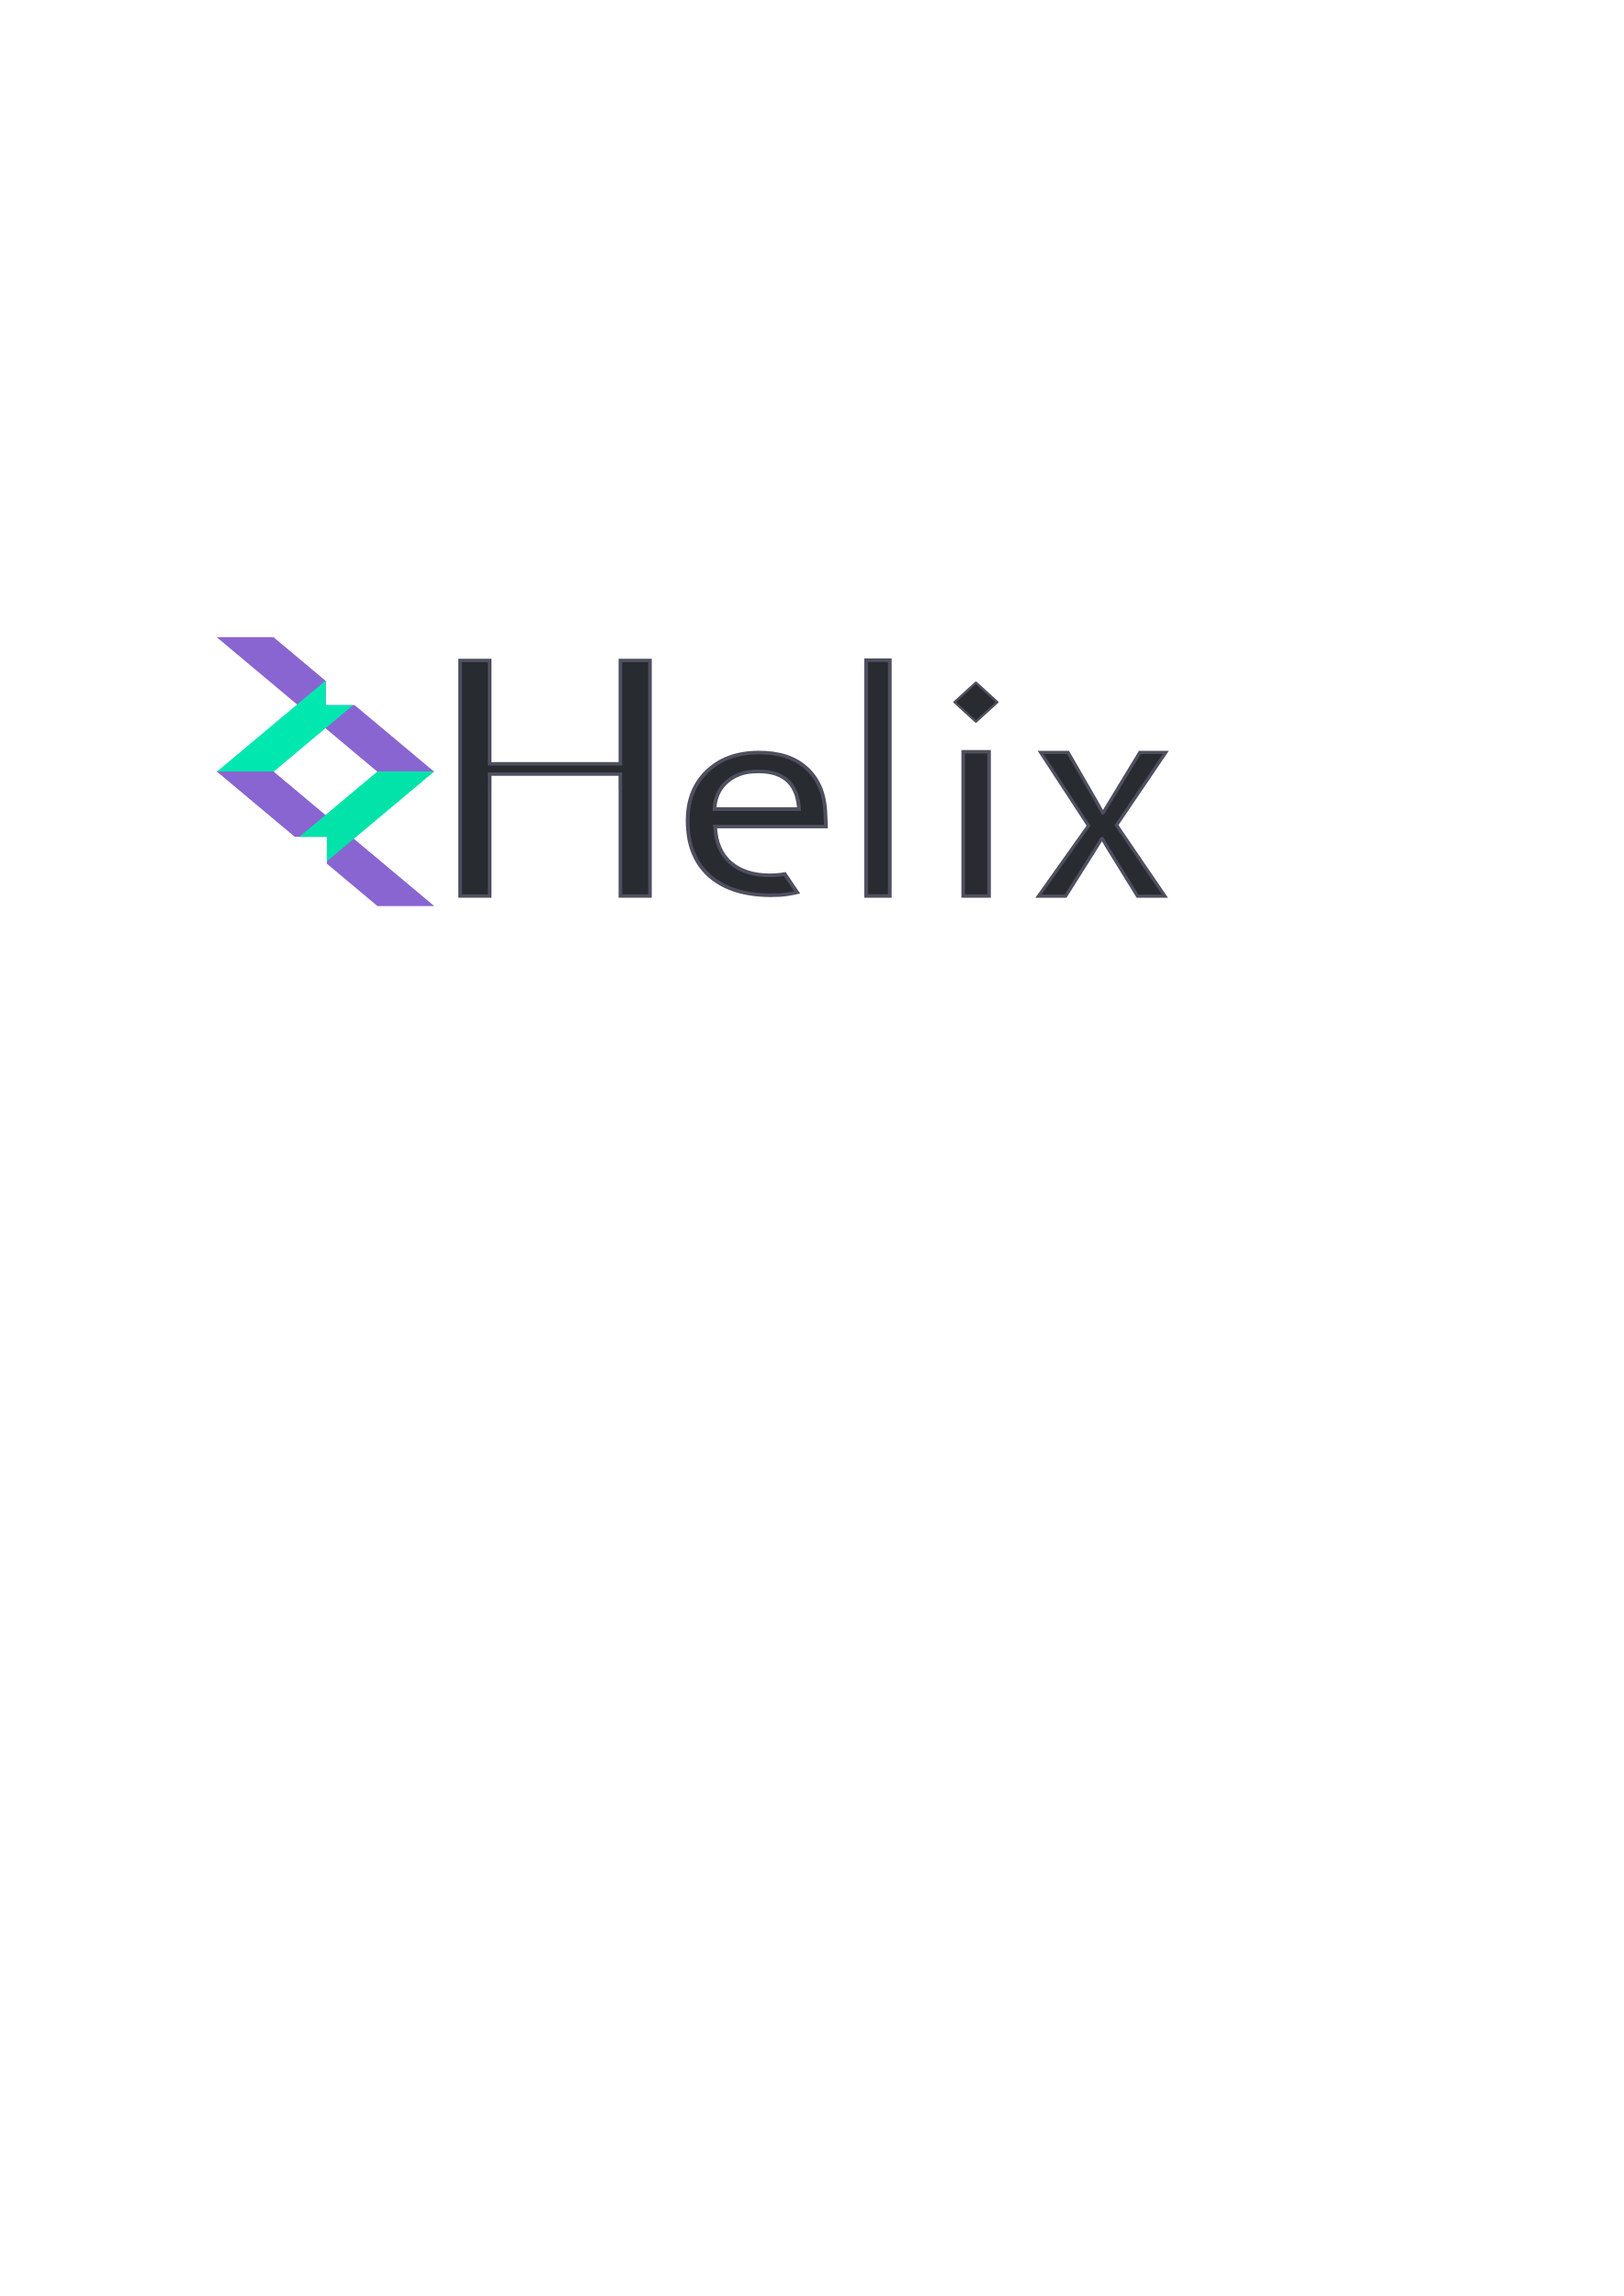
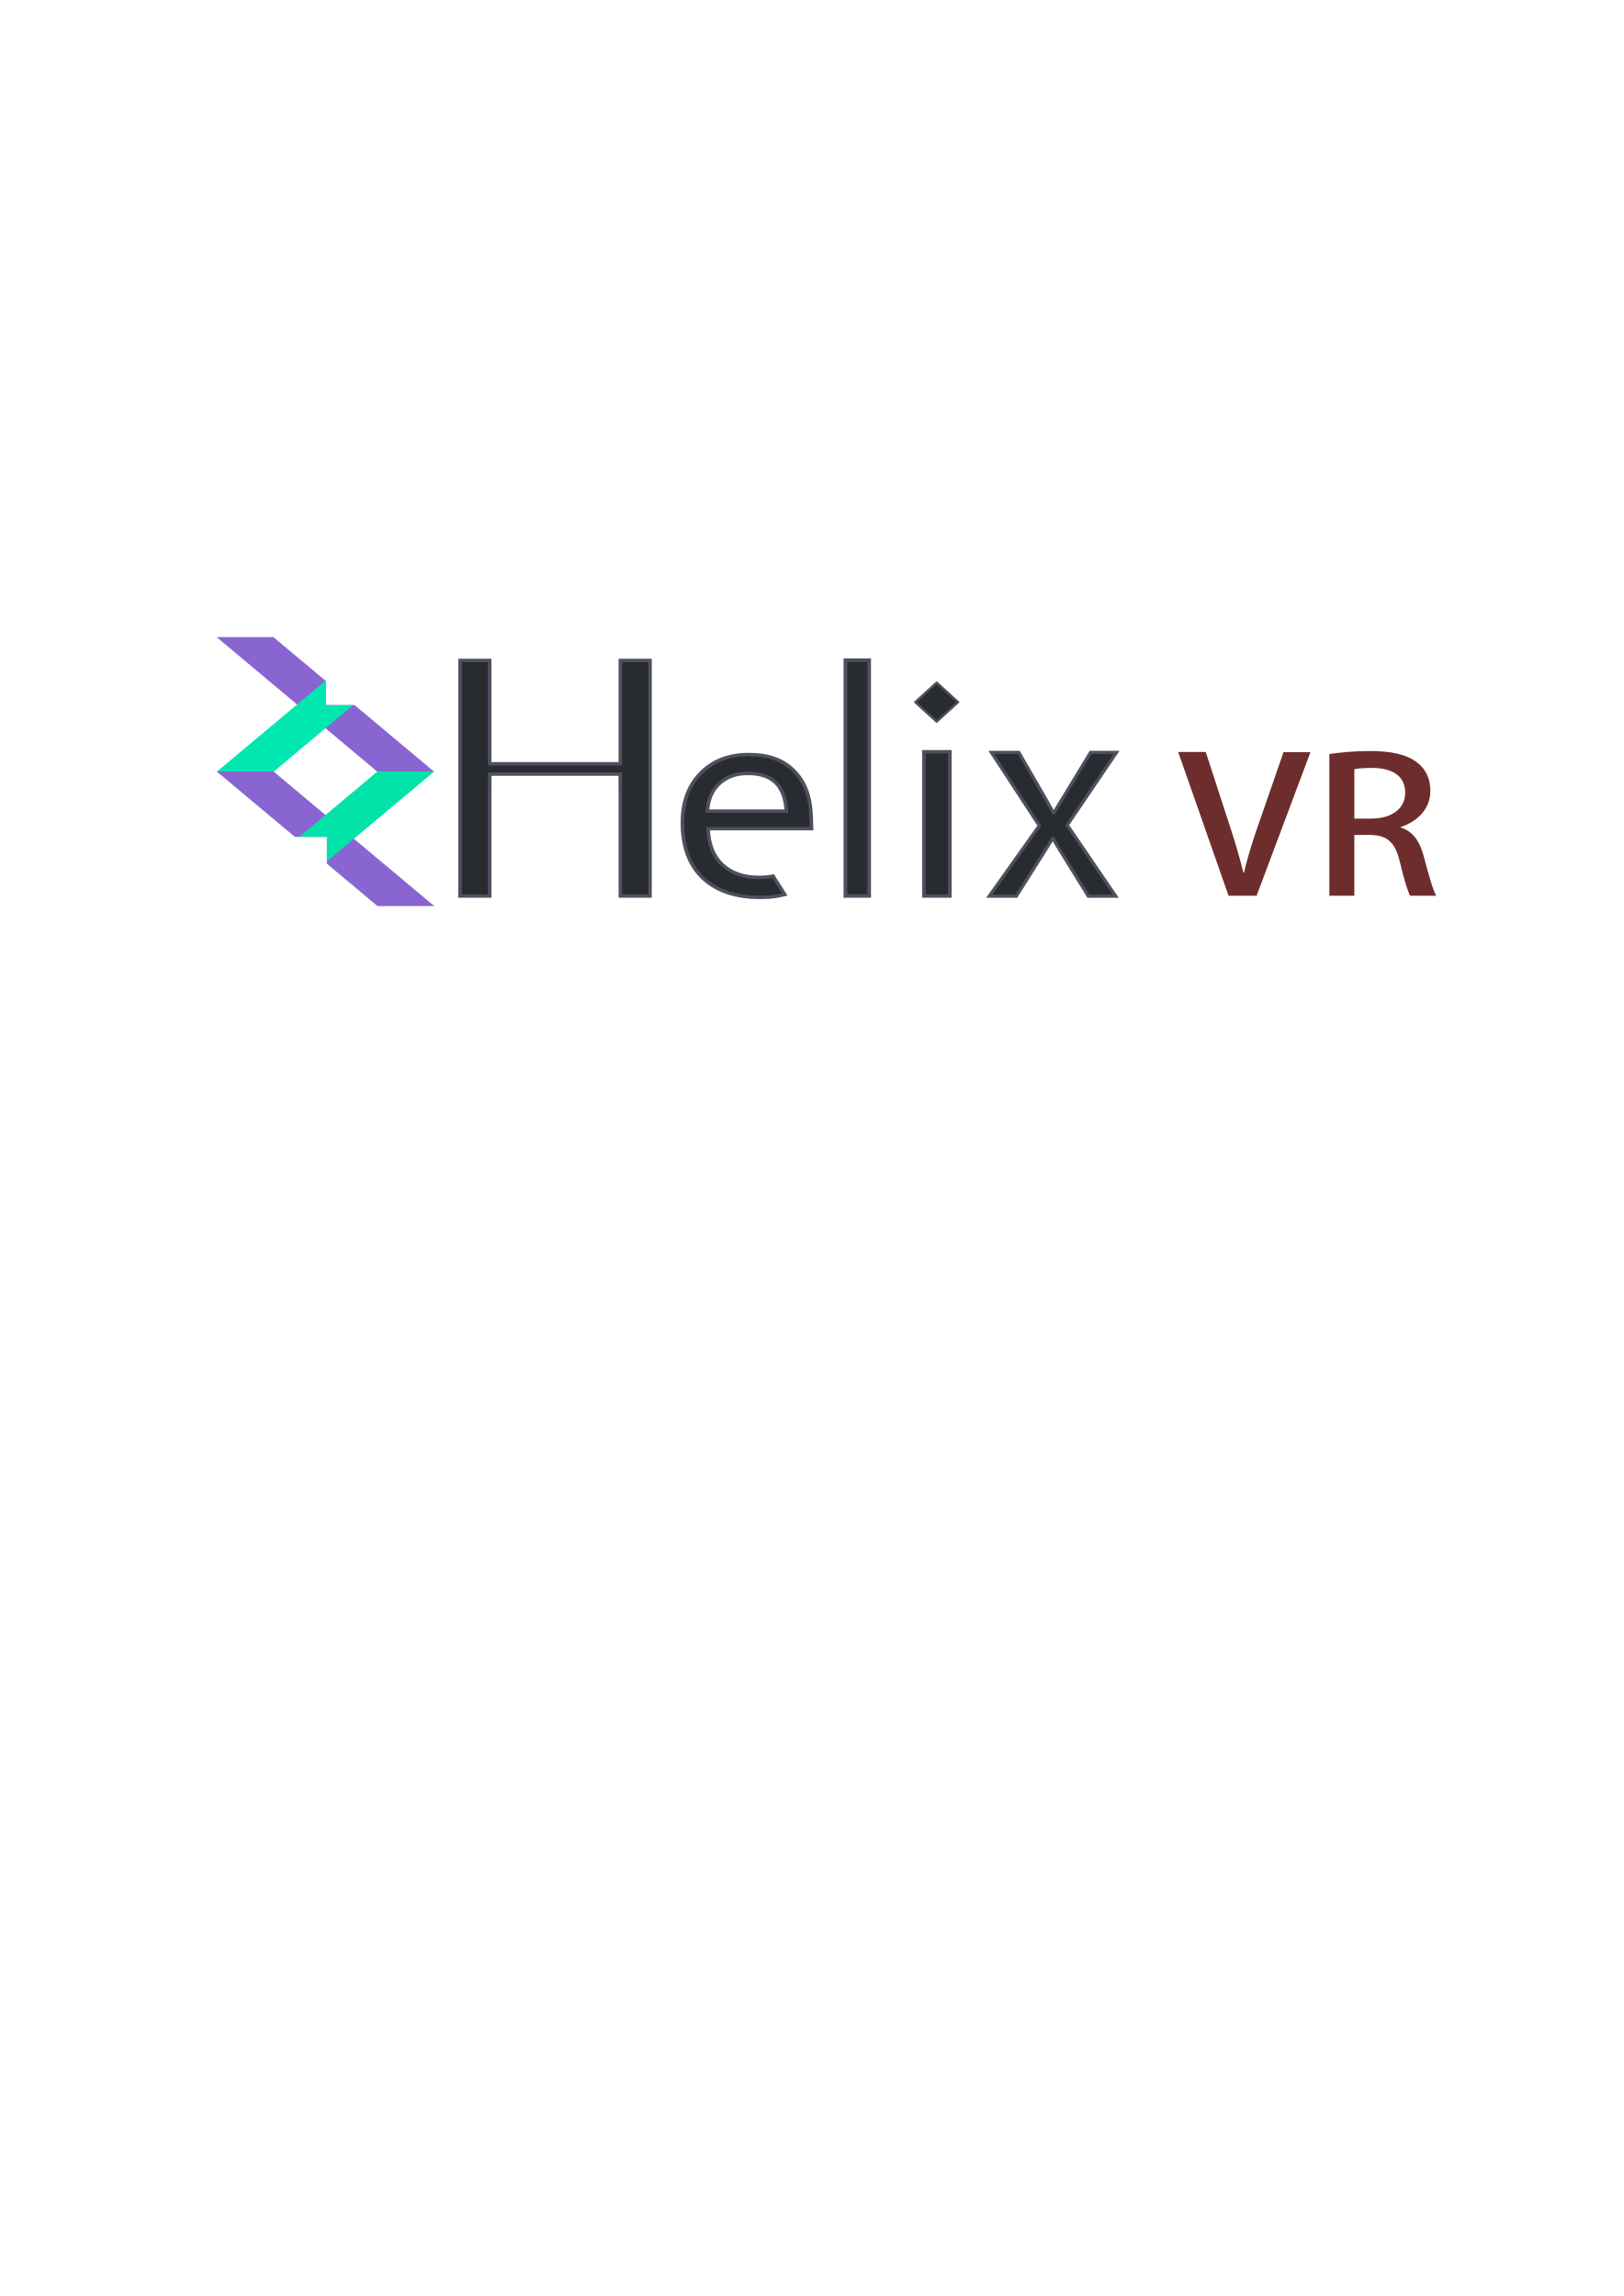
<svg xmlns="http://www.w3.org/2000/svg" width="210mm" height="297mm" viewBox="0 0 210 297" version="1.1" id="svg8">
  <defs id="defs2" />
  <g id="layer1">
+     <path id="path836" style="font-style:normal;font-variant:normal;font-weight:normal;font-stretch:normal;font-size:40px;line-height:1.25;font-family:'Adobe Heiti Std';-inkscape-font-specification:'Adobe Heiti Std';letter-spacing:0px;word-spacing:0px;fill:#6e2d2d;fill-opacity:1;stroke:none;stroke-width:0.945;stroke-miterlimit:4;stroke-dasharray:none;stroke-opacity:1" d="m 166.005,97.296 -3.034,8.741 c -0.815,2.282 -1.573,4.638 -2.079,6.847 h -0.084 c -0.534,-2.234 -1.236,-4.516 -2.023,-6.872 l -2.838,-8.741 h -3.568 l 6.518,18.599 h 3.624 l 6.967,-18.575 z" />
+     <path id="path838" style="font-style:normal;font-variant:normal;font-weight:normal;font-stretch:normal;font-size:40px;line-height:1.25;font-family:'Adobe Heiti Std';-inkscape-font-specification:'Adobe Heiti Std';letter-spacing:0px;word-spacing:0px;fill:#6e2d2d;fill-opacity:1;stroke:none;stroke-width:0.945;stroke-miterlimit:4;stroke-dasharray:none;stroke-opacity:1" d="m 181.148,106.984 c 2.163,-0.704 3.849,-2.331 3.849,-4.71 0,-1.505 -0.59,-2.792 -1.714,-3.642 -1.349,-1.044 -3.315,-1.481 -6.125,-1.481 -1.939,0 -3.849,0.17 -5.226,0.388 v 18.332 h 3.231 v -7.867 h 1.967 c 2.276,0 3.315,0.947 3.905,3.424 0.534,2.282 1.039,3.909 1.349,4.443 h 3.371 c -0.421,-0.704 -0.955,-2.622 -1.601,-5.05 -0.506,-1.967 -1.405,-3.278 -3.006,-3.788 z m -5.984,-1.093 v -6.386 c 0.393,-0.097 1.18,-0.17 2.276,-0.17 2.332,0 4.298,0.826 4.298,3.229 0,1.991 -1.686,3.326 -4.383,3.326 z" />
    <g id="g1124" transform="matrix(1.097144,0,0,1.032644,-6.728484,-0.8321212)">
      <path id="rect10" d="m 31.672,80.617 18.966,16.875 h 6.694 l -9.399,-8.363 h -3.4 v -3.026 l -6.167,-5.486 z" style="fill:#8965d1;fill-opacity:1;stroke:none;stroke-width:0.153;stroke-opacity:1" />
      <path id="rect12" d="M 44.532,86.049 31.672,97.492 h 6.694 l 9.399,-8.363 h -3.232 z" style="fill:#00e8b0;fill-opacity:1;stroke-width:0.153" />
      <path id="rect822" d="m 31.672,97.438 9.209,8.193 h 3.789 v 3.371 l 5.968,5.31 h 6.694 L 38.366,97.438 Z" style="fill:#8965d1;fill-opacity:1;stroke:none;stroke-width:0.153;stroke-opacity:1" />
      <path id="rect824" d="m 50.638,97.438 -9.209,8.193 h 3.241 v 3.072 L 57.331,97.438 Z" style="fill:#01e3a9;fill-opacity:1;stroke-width:0.153" />
    </g>
    <g id="g1134" transform="matrix(1.000116,0,0,0.9584914,-0.01224165,4.815263)">
      <path id="path884" d="m 59.504,84.109 v 31.792 h 3.828 V 101.402 h 0.007 V 99.445 H 80.231 V 101.402 h 0.008 v 14.499 h 3.828 V 84.109 H 80.239 V 98.054 H 63.332 V 84.109 Z" style="font-style:normal;font-variant:normal;font-weight:normal;font-stretch:normal;font-size:96px;line-height:1.25;font-family:Gadugi;-inkscape-font-specification:Gadugi;letter-spacing:0px;word-spacing:0px;fill:#282b30;fill-opacity:1;stroke:#4f4f60;stroke-width:0.461;stroke-miterlimit:4;stroke-dasharray:none;stroke-opacity:1" />
-       <path d="m 115.08,115.892 h -3.067 V 84.074 h 3.067 z" style="font-style:normal;font-variant:normal;font-weight:normal;font-stretch:normal;font-size:96px;line-height:1.25;font-family:Gadugi;-inkscape-font-specification:Gadugi;letter-spacing:0px;word-spacing:0px;fill:#282b30;fill-opacity:1;stroke:#4f4f60;stroke-width:0.479;stroke-miterlimit:4;stroke-dasharray:none;stroke-opacity:1" id="path888" />
-       <path id="path890" d="m 127.92,115.903 h -3.353 V 96.428 h 3.353 z" style="font-style:normal;font-variant:normal;font-weight:normal;font-stretch:normal;font-size:96px;line-height:1.25;font-family:Gadugi;-inkscape-font-specification:Gadugi;letter-spacing:0px;word-spacing:0px;fill:#282b30;fill-opacity:1;stroke:#4f4f60;stroke-width:0.458;stroke-miterlimit:4;stroke-dasharray:none;stroke-opacity:1" />
-       <path d="m 150.774,96.515 -6.379,9.816 6.268,9.589 h -3.542 l -3.727,-6.292 q -0.352,-0.587 -0.834,-1.478 h -0.074 q -0.093,0.171 -0.872,1.478 l -3.802,6.292 h -3.505 l 6.472,-9.513 -6.194,-9.892 h 3.542 l 3.672,6.633 q 0.408,0.739 0.797,1.516 h 0.074 l 4.747,-8.149 z" style="font-style:normal;font-variant:normal;font-weight:normal;font-stretch:normal;font-size:96px;line-height:1.25;font-family:Gadugi;-inkscape-font-specification:Gadugi;letter-spacing:0px;word-spacing:0px;fill:#282b30;fill-opacity:1;stroke:#4f4f60;stroke-width:0.424;stroke-miterlimit:4;stroke-dasharray:none;stroke-opacity:1" id="path892" />
-       <rect transform="matrix(0.7248119,-0.6889468,0.7248119,0.6889468,0,0)" y="150.286" x="20.035" height="3.818" width="3.818" id="rect882" style="fill:#282b30;fill-opacity:1;stroke:#4f4f60;stroke-width:0.306;stroke-linejoin:round;stroke-miterlimit:4;stroke-dasharray:none;stroke-opacity:1" />
-       <path id="flowRoot916" d="m 98.148,96.539 c -2.851,0 -5.125,0.886 -6.822,2.657 -1.698,1.761 -2.49,4.133 -2.377,7.119 0.115,3.029 1.111,5.369 2.988,7.02 1.889,1.64 4.481,2.46 7.776,2.46 0.839,0 1.529,-0.044 2.069,-0.131 0.403,-0.064 0.848,-0.155 1.315,-0.259 l -1.602,-2.472 c -0.625,0.113 -1.264,0.172 -1.92,0.172 -2.135,0 -3.828,-0.563 -5.081,-1.69 -1.252,-1.126 -1.919,-2.755 -2,-4.888 h 14.328 l -0.064,-1.673 c -0.056,-1.465 -0.3,-2.701 -0.733,-3.707 -0.434,-1.017 -1.034,-1.875 -1.801,-2.575 -0.767,-0.7 -1.651,-1.214 -2.65,-1.542 -1,-0.328 -2.141,-0.492 -3.425,-0.492 z m -0.107,2.542 c 0.938,0 1.726,0.12 2.365,0.361 0.651,0.241 1.189,0.591 1.614,1.05 0.386,0.416 0.689,0.924 0.91,1.525 0.22,0.601 0.359,1.318 0.415,2.149 H 92.403 c 0.045,-0.776 0.192,-1.455 0.441,-2.034 0.249,-0.59 0.624,-1.126 1.124,-1.607 0.513,-0.47 1.085,-0.826 1.718,-1.066 0.645,-0.252 1.43,-0.377 2.355,-0.377 z" style="font-style:normal;font-weight:normal;font-size:40px;line-height:1.25;font-family:sans-serif;letter-spacing:0px;word-spacing:0px;fill:#282b30;fill-opacity:1;stroke:#4f4f60;stroke-width:0.485;stroke-miterlimit:4;stroke-dasharray:none;stroke-opacity:1" />
+       <path d="m 112.408,115.892 h -3.067 V 84.074 h 3.067 z" style="font-style:normal;font-variant:normal;font-weight:normal;font-stretch:normal;font-size:96px;line-height:1.25;font-family:Gadugi;-inkscape-font-specification:Gadugi;letter-spacing:0px;word-spacing:0px;fill:#282b30;fill-opacity:1;stroke:#4f4f60;stroke-width:0.479;stroke-miterlimit:4;stroke-dasharray:none;stroke-opacity:1" id="path888" />
+       <path id="path890" d="m 122.842,115.903 h -3.353 V 96.428 h 3.353 z" style="font-style:normal;font-variant:normal;font-weight:normal;font-stretch:normal;font-size:96px;line-height:1.25;font-family:Gadugi;-inkscape-font-specification:Gadugi;letter-spacing:0px;word-spacing:0px;fill:#282b30;fill-opacity:1;stroke:#4f4f60;stroke-width:0.458;stroke-miterlimit:4;stroke-dasharray:none;stroke-opacity:1" />
+       <path d="m 144.406,96.515 -6.379,9.816 6.268,9.589 h -3.542 l -3.727,-6.292 q -0.352,-0.587 -0.834,-1.478 h -0.074 q -0.093,0.171 -0.872,1.478 l -3.802,6.292 h -3.505 l 6.472,-9.513 -6.194,-9.892 h 3.542 l 3.672,6.633 q 0.408,0.739 0.797,1.516 h 0.074 l 4.747,-8.149 z" style="font-style:normal;font-variant:normal;font-weight:normal;font-stretch:normal;font-size:96px;line-height:1.25;font-family:Gadugi;-inkscape-font-specification:Gadugi;letter-spacing:0px;word-spacing:0px;fill:#282b30;fill-opacity:1;stroke:#4f4f60;stroke-width:0.424;stroke-miterlimit:4;stroke-dasharray:none;stroke-opacity:1" id="path892" />
+       <rect transform="matrix(0.7248119,-0.6889468,0.7248119,0.6889468,0,0)" y="146.783" x="16.532" height="3.818" width="3.818" id="rect882" style="fill:#282b30;fill-opacity:1;stroke:#4f4f60;stroke-width:0.306;stroke-linejoin:round;stroke-miterlimit:4;stroke-dasharray:none;stroke-opacity:1" />
+       <path id="flowRoot916" d="m 96.861,96.81 c -2.662,0 -4.785,0.887 -6.37,2.66 -1.585,1.762 -2.325,4.137 -2.219,7.125 0.108,3.032 1.038,5.374 2.79,7.026 1.764,1.642 4.184,2.462 7.26,2.462 0.784,0 1.428,-0.044 1.932,-0.131 0.376,-0.064 0.792,-0.155 1.227,-0.26 l -1.496,-2.474 c -0.583,0.113 -1.18,0.173 -1.793,0.173 -1.993,0 -3.575,-0.564 -4.744,-1.691 -1.169,-1.127 -1.792,-2.758 -1.868,-4.892 h 13.378 l -0.059,-1.675 c -0.052,-1.467 -0.28,-2.703 -0.685,-3.71 -0.405,-1.018 -0.966,-1.877 -1.682,-2.577 -0.716,-0.7 -1.541,-1.215 -2.475,-1.543 -0.933,-0.328 -1.999,-0.493 -3.198,-0.493 z m -0.1,2.545 c 0.876,0 1.612,0.121 2.208,0.361 0.608,0.241 1.11,0.591 1.507,1.051 0.36,0.416 0.644,0.925 0.849,1.527 0.206,0.602 0.335,1.319 0.387,2.15 H 91.497 c 0.042,-0.777 0.179,-1.456 0.412,-2.036 0.233,-0.591 0.582,-1.127 1.049,-1.609 0.479,-0.471 1.013,-0.827 1.604,-1.067 0.602,-0.252 1.335,-0.378 2.199,-0.378 z" style="font-style:normal;font-weight:normal;font-size:40px;line-height:1.25;font-family:sans-serif;letter-spacing:0px;word-spacing:0px;fill:#282b30;fill-opacity:1;stroke:#4f4f60;stroke-width:0.469;stroke-miterlimit:4;stroke-dasharray:none;stroke-opacity:1" />
    </g>
  </g>
</svg>
